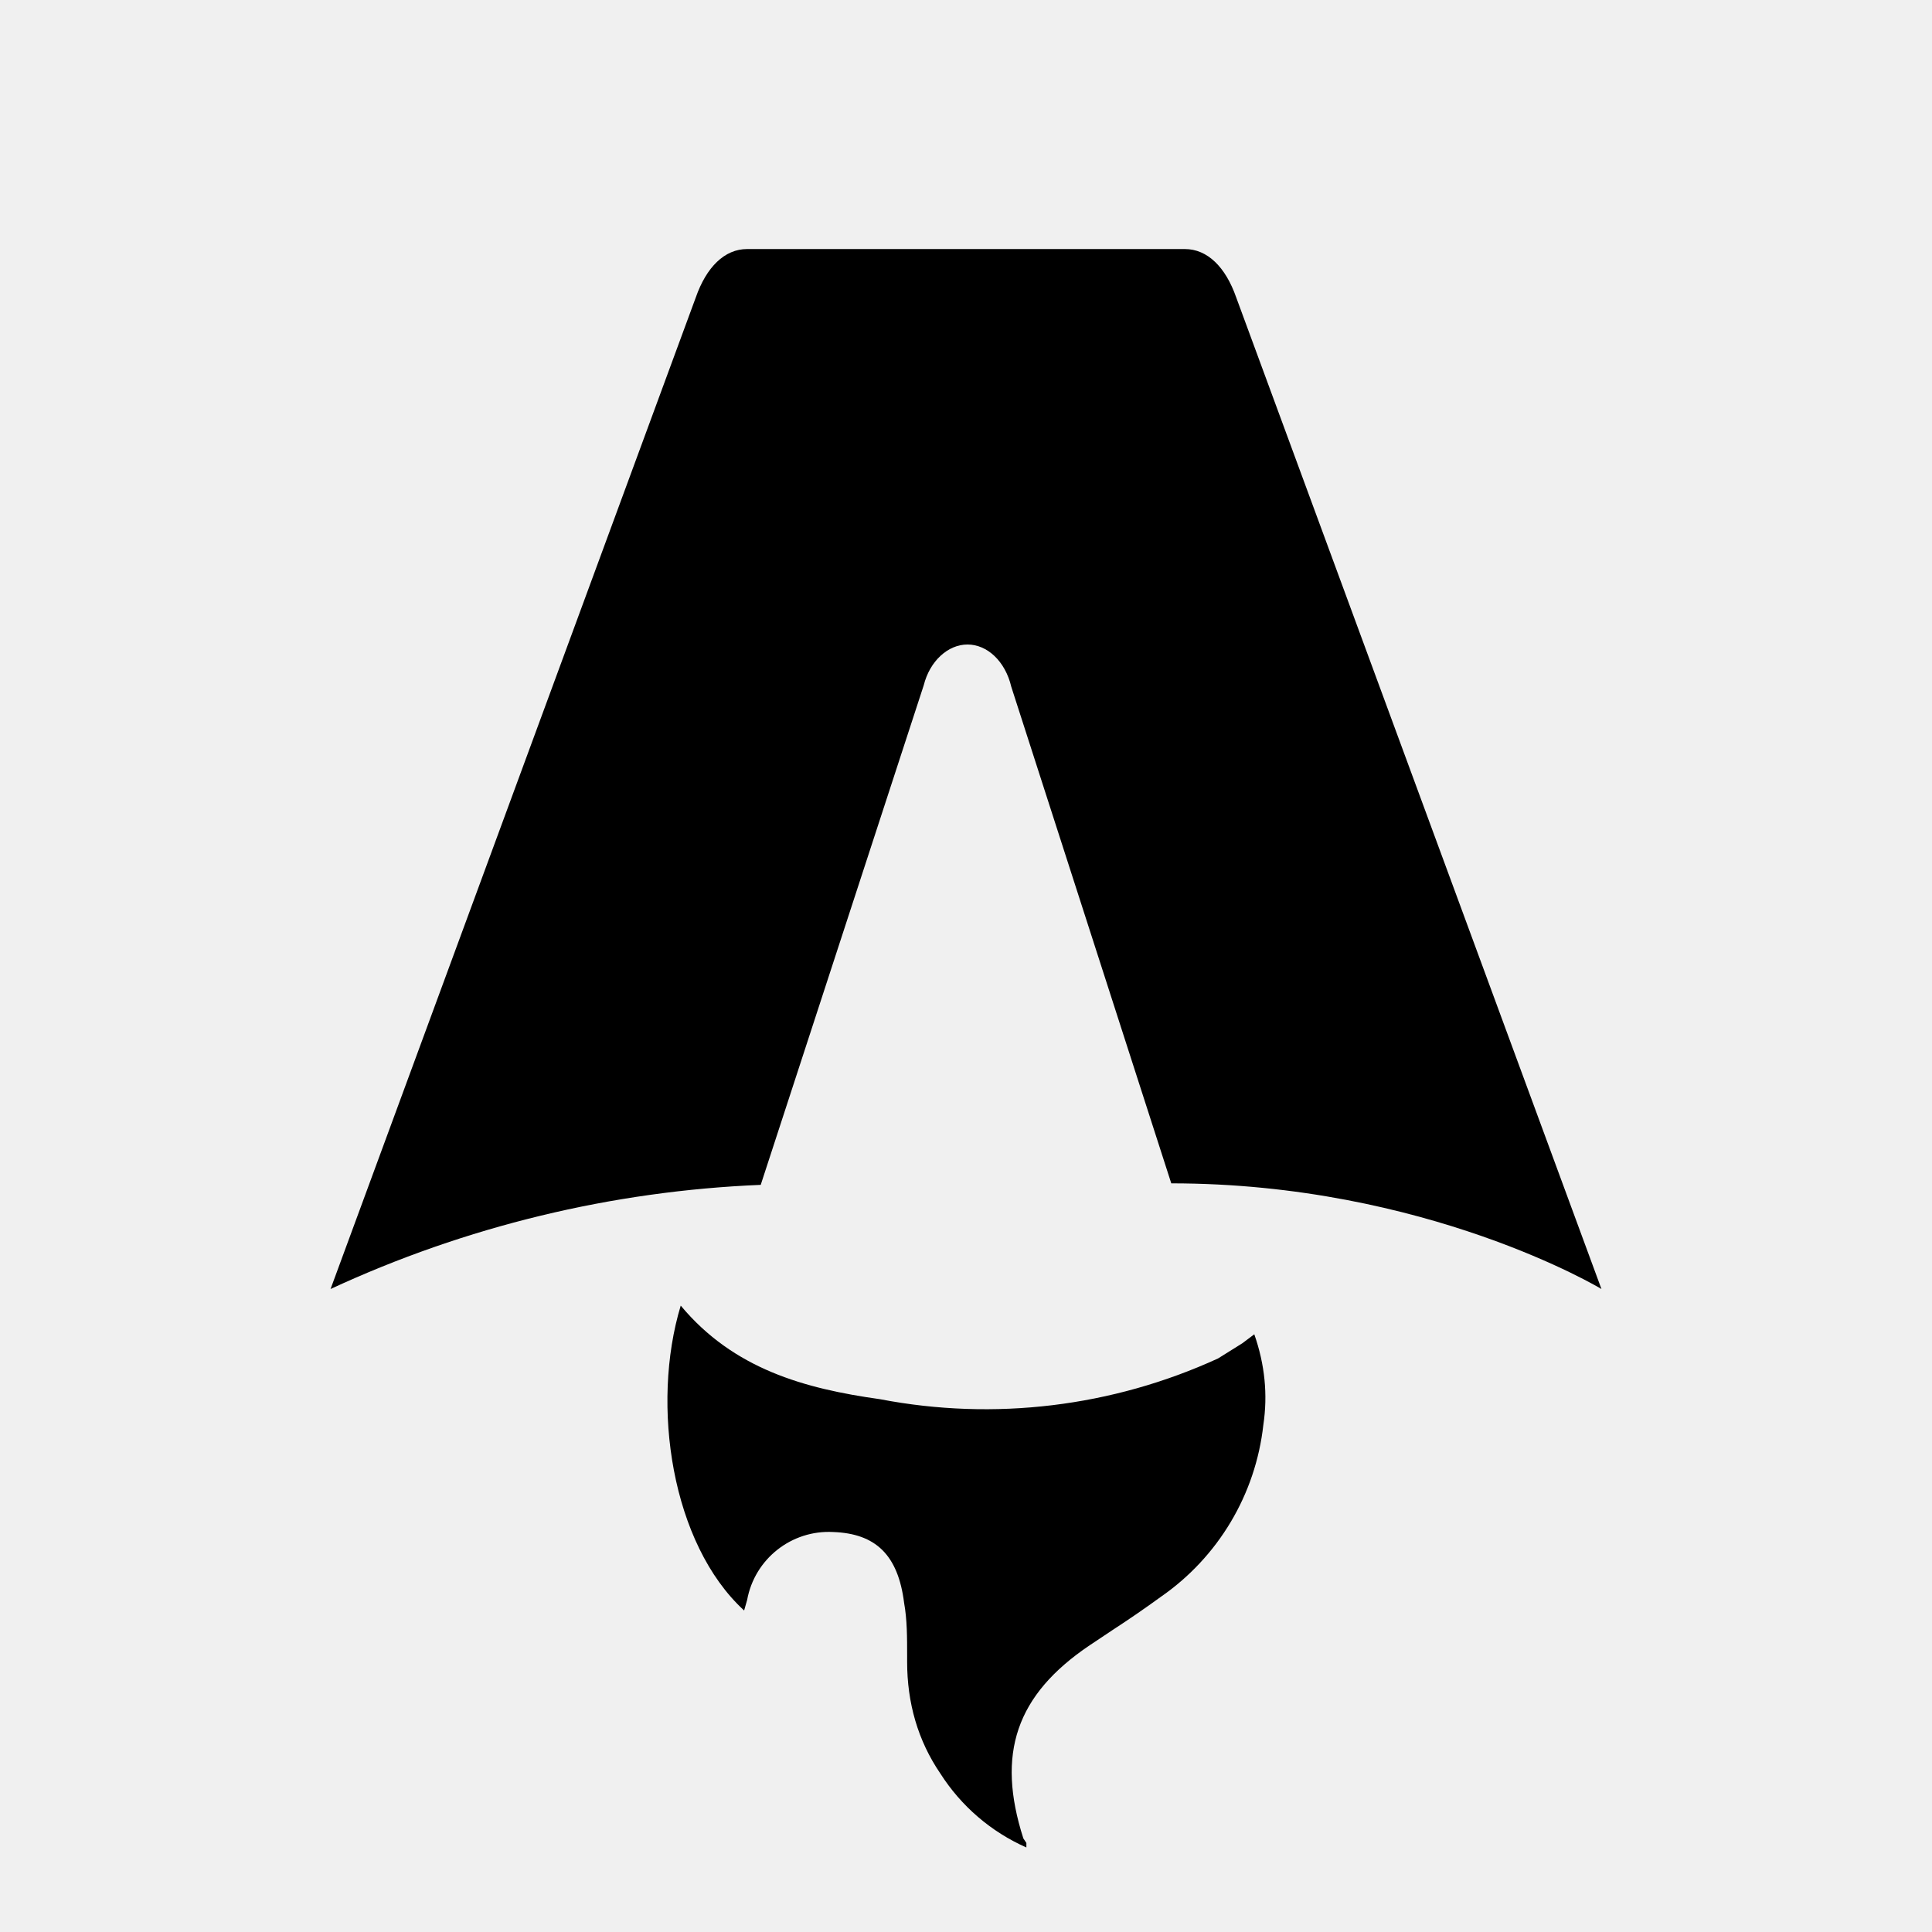
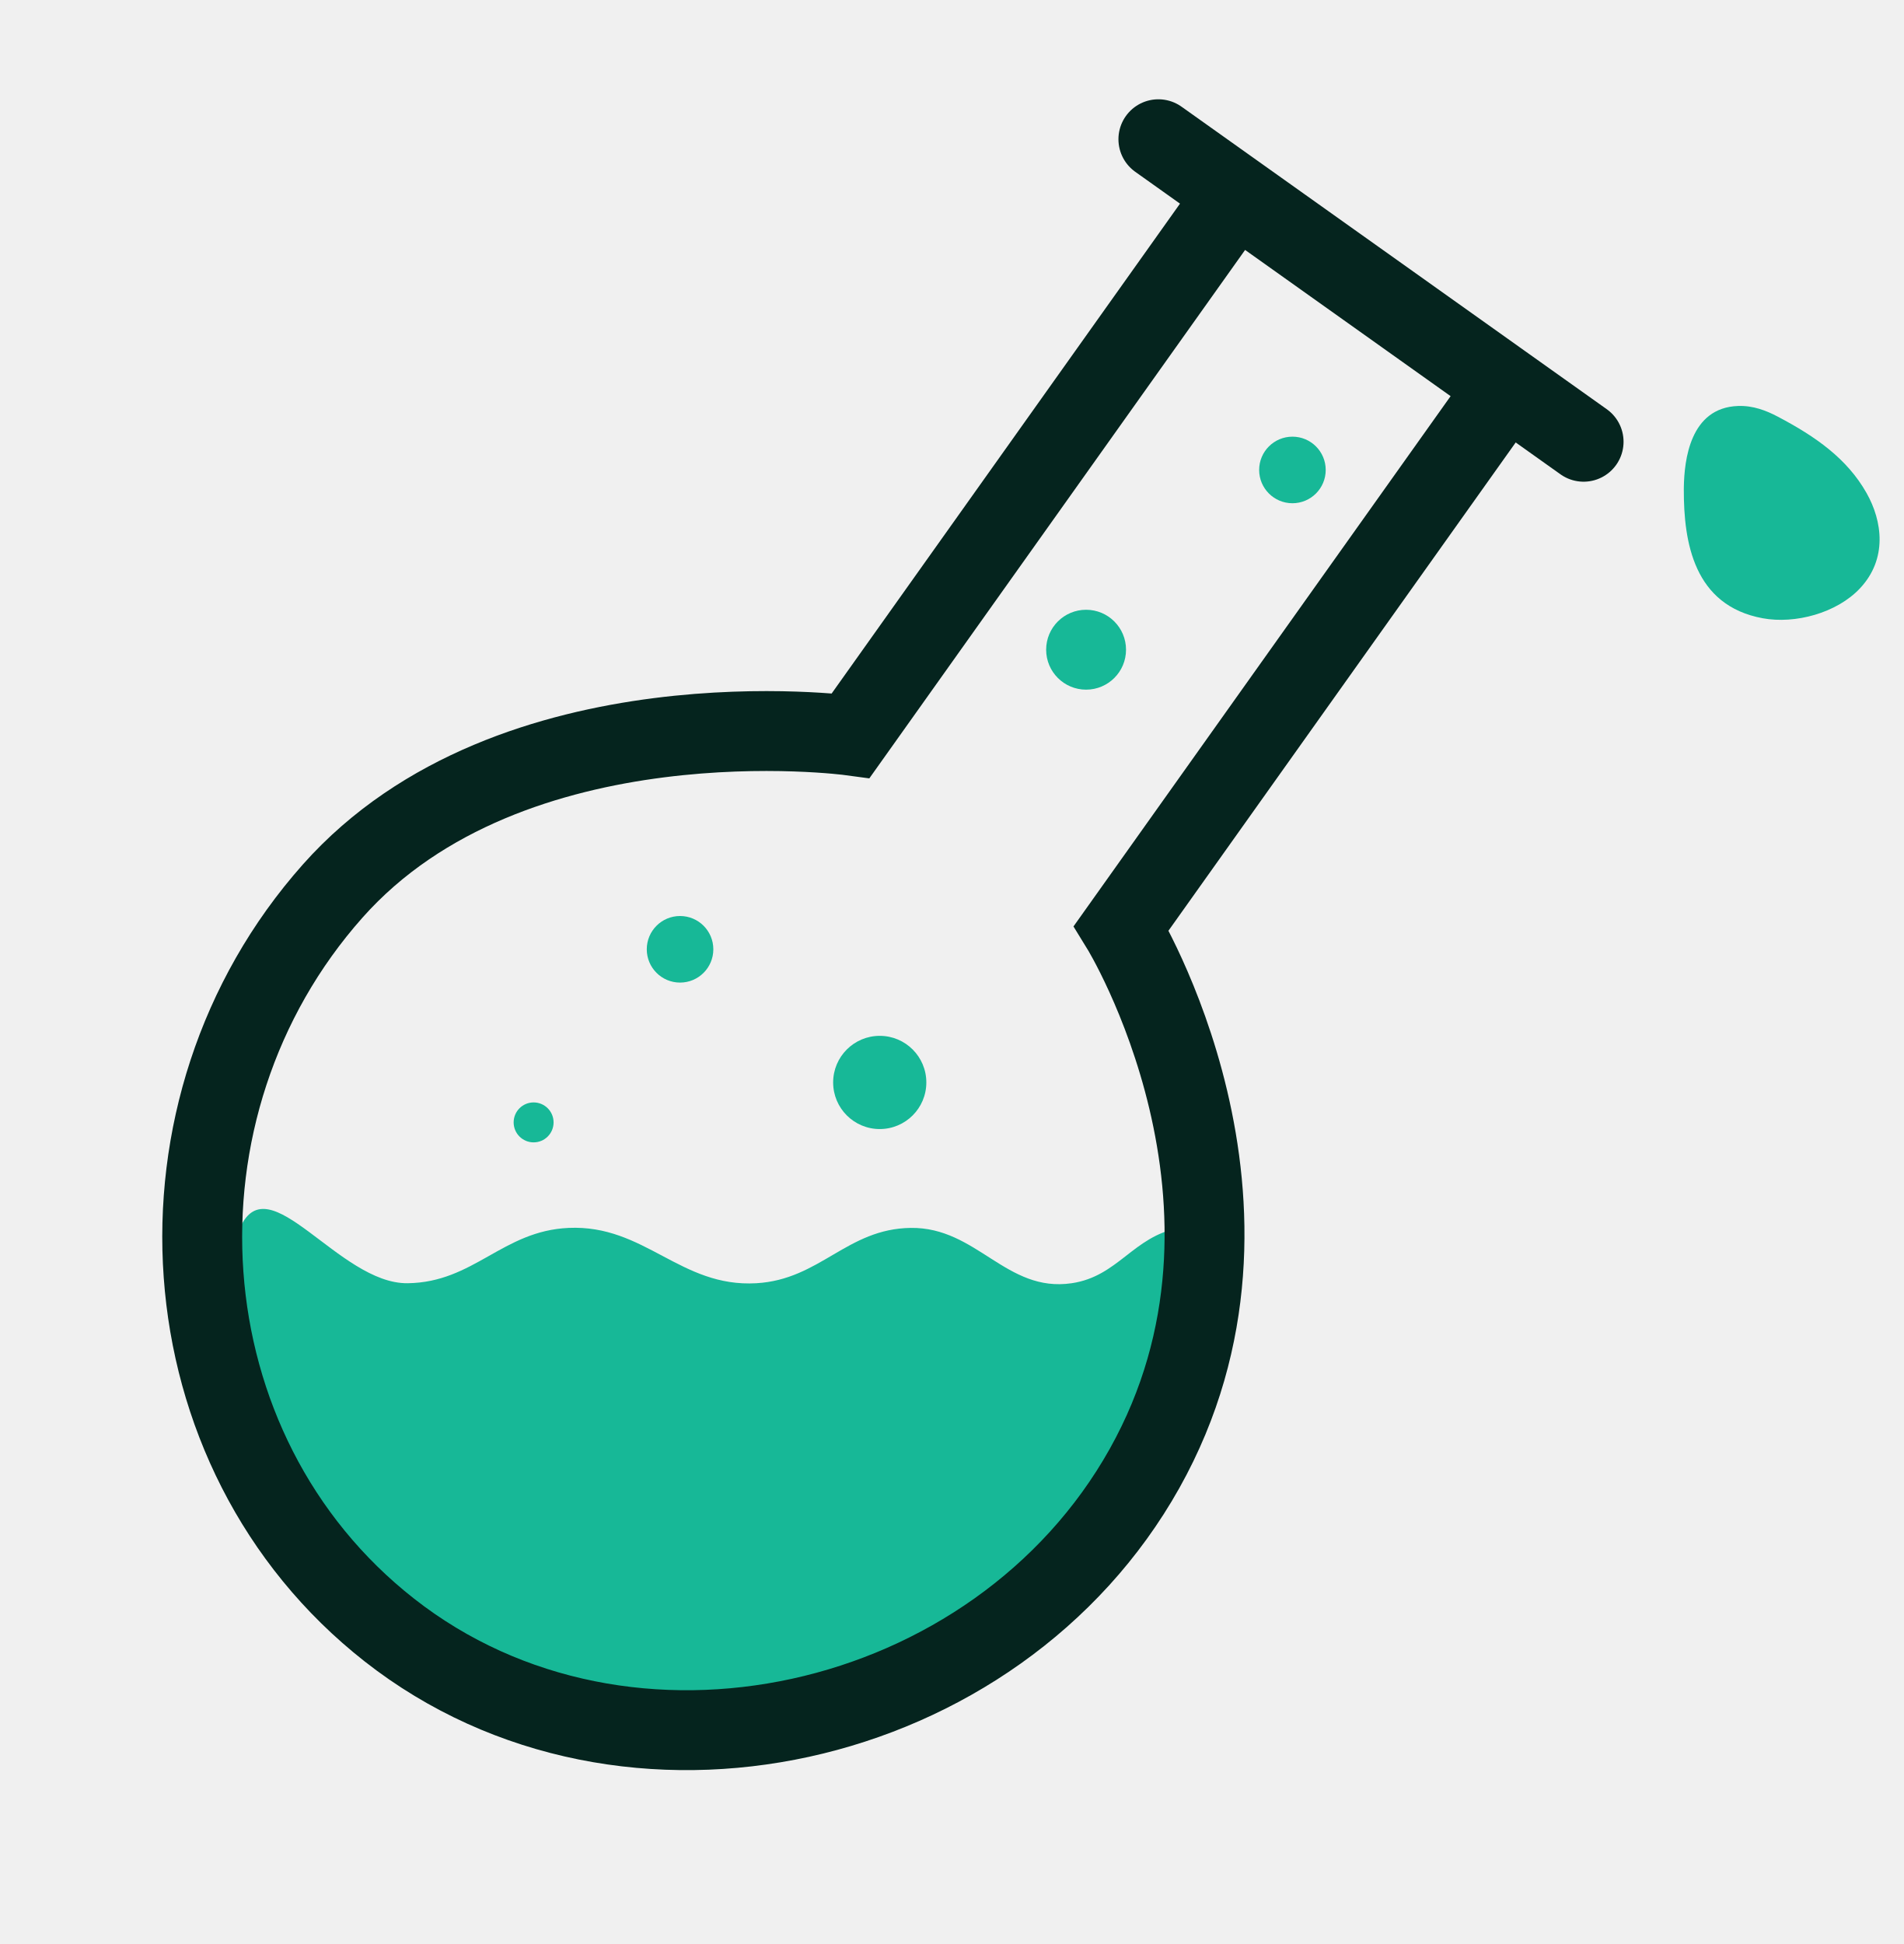
- <svg xmlns="http://www.w3.org/2000/svg" fill="none" viewBox="0 0 128 128">
-   <path d="M50.4 78.5a75.1 75.1 0 0 0-28.5 6.9l24.2-65.7c.7-2 1.9-3.2 3.4-3.2h29c1.5 0 2.7 1.2 3.4 3.2l24.2 65.7s-11.6-7-28.5-7L67 45.5c-.4-1.7-1.6-2.8-2.9-2.8-1.3 0-2.5 1.1-2.9 2.7L50.4 78.5Zm-1.1 28.2Zm-4.2-20.2c-2 6.6-.6 15.8 4.2 20.2a17.5 17.5 0 0 1 .2-.7 5.5 5.5 0 0 1 5.7-4.5c2.8.1 4.3 1.5 4.7 4.7.2 1.1.2 2.3.2 3.5v.4c0 2.7.7 5.2 2.2 7.4a13 13 0 0 0 5.7 4.9v-.3l-.2-.3c-1.8-5.6-.5-9.5 4.4-12.8l1.5-1a73 73 0 0 0 3.2-2.2 16 16 0 0 0 6.8-11.4c.3-2 .1-4-.6-6l-.8.6-1.6 1a37 37 0 0 1-22.4 2.7c-5-.7-9.7-2-13.2-6.2Z" />
-   <style>
-         path { fill: #000; }
-         @media (prefers-color-scheme: dark) {
-             path { fill: #FFF; }
-         }
-     </style>
+ <svg xmlns="http://www.w3.org/2000/svg" width="143" height="146" viewBox="0 0 143 146" fill="none">
+   <path d="M30.621 96.374C25.456 96.438 20.174 87.378 18.025 92.219C17.124 94.248 17.851 95.708 18.025 97.932C18.709 106.72 20.63 112.386 26.59 118.708C31.439 123.85 35.474 125.742 42.209 127.538C49.067 129.366 53.419 129.055 60.348 127.538C68.01 125.86 72.789 124.25 78.486 118.708C86.326 111.082 99.163 90.201 88.563 92.219C85.102 92.878 83.986 95.861 80.502 96.374C75.574 97.1 73.387 92.152 68.409 92.219C63.618 92.283 61.605 96.096 56.821 96.374C51.1 96.707 48.438 91.963 42.713 92.219C37.74 92.442 35.598 96.312 30.621 96.374Z" fill="#17B897" />
+   <path d="M87.013 10.457L92.821 14.588M118.955 33.177L113.148 29.046M113.148 29.046L84.232 69.699C84.232 69.699 97.048 90.531 85.971 110.291C74.894 130.052 47.064 136.405 29.244 122.418C12.145 108.997 10.552 83.168 24.991 66.918C38.432 51.791 63.906 55.242 63.906 55.242L92.821 14.588M113.148 29.046L92.821 14.588" stroke="#05241E" stroke-width="6" stroke-linecap="round" />
+   <path d="M126.484 36.574C126.483 36.64 126.482 36.705 126.482 36.769C126.472 40.719 127.227 45.48 132.413 46.434C134.835 46.88 137.963 46.05 139.713 44.188C141.791 41.977 141.402 39.137 140.208 37.027C138.745 34.44 136.39 32.792 133.544 31.293C132.677 30.835 131.69 30.449 130.554 30.49C126.936 30.619 126.521 34.585 126.484 36.574Z" fill="#17B897" />
+   <circle cx="66.083" cy="81.295" r="3.5" fill="#17B897" />
+   <circle cx="81.583" cy="48.795" r="3" fill="#17B897" />
+   <circle cx="40.083" cy="84.295" r="1.5" fill="#17B897" />
+   <circle cx="51.083" cy="71.295" r="2.5" fill="#17B897" />
+   <circle cx="97.083" cy="35.295" r="2.5" fill="#17B897" />
</svg>
